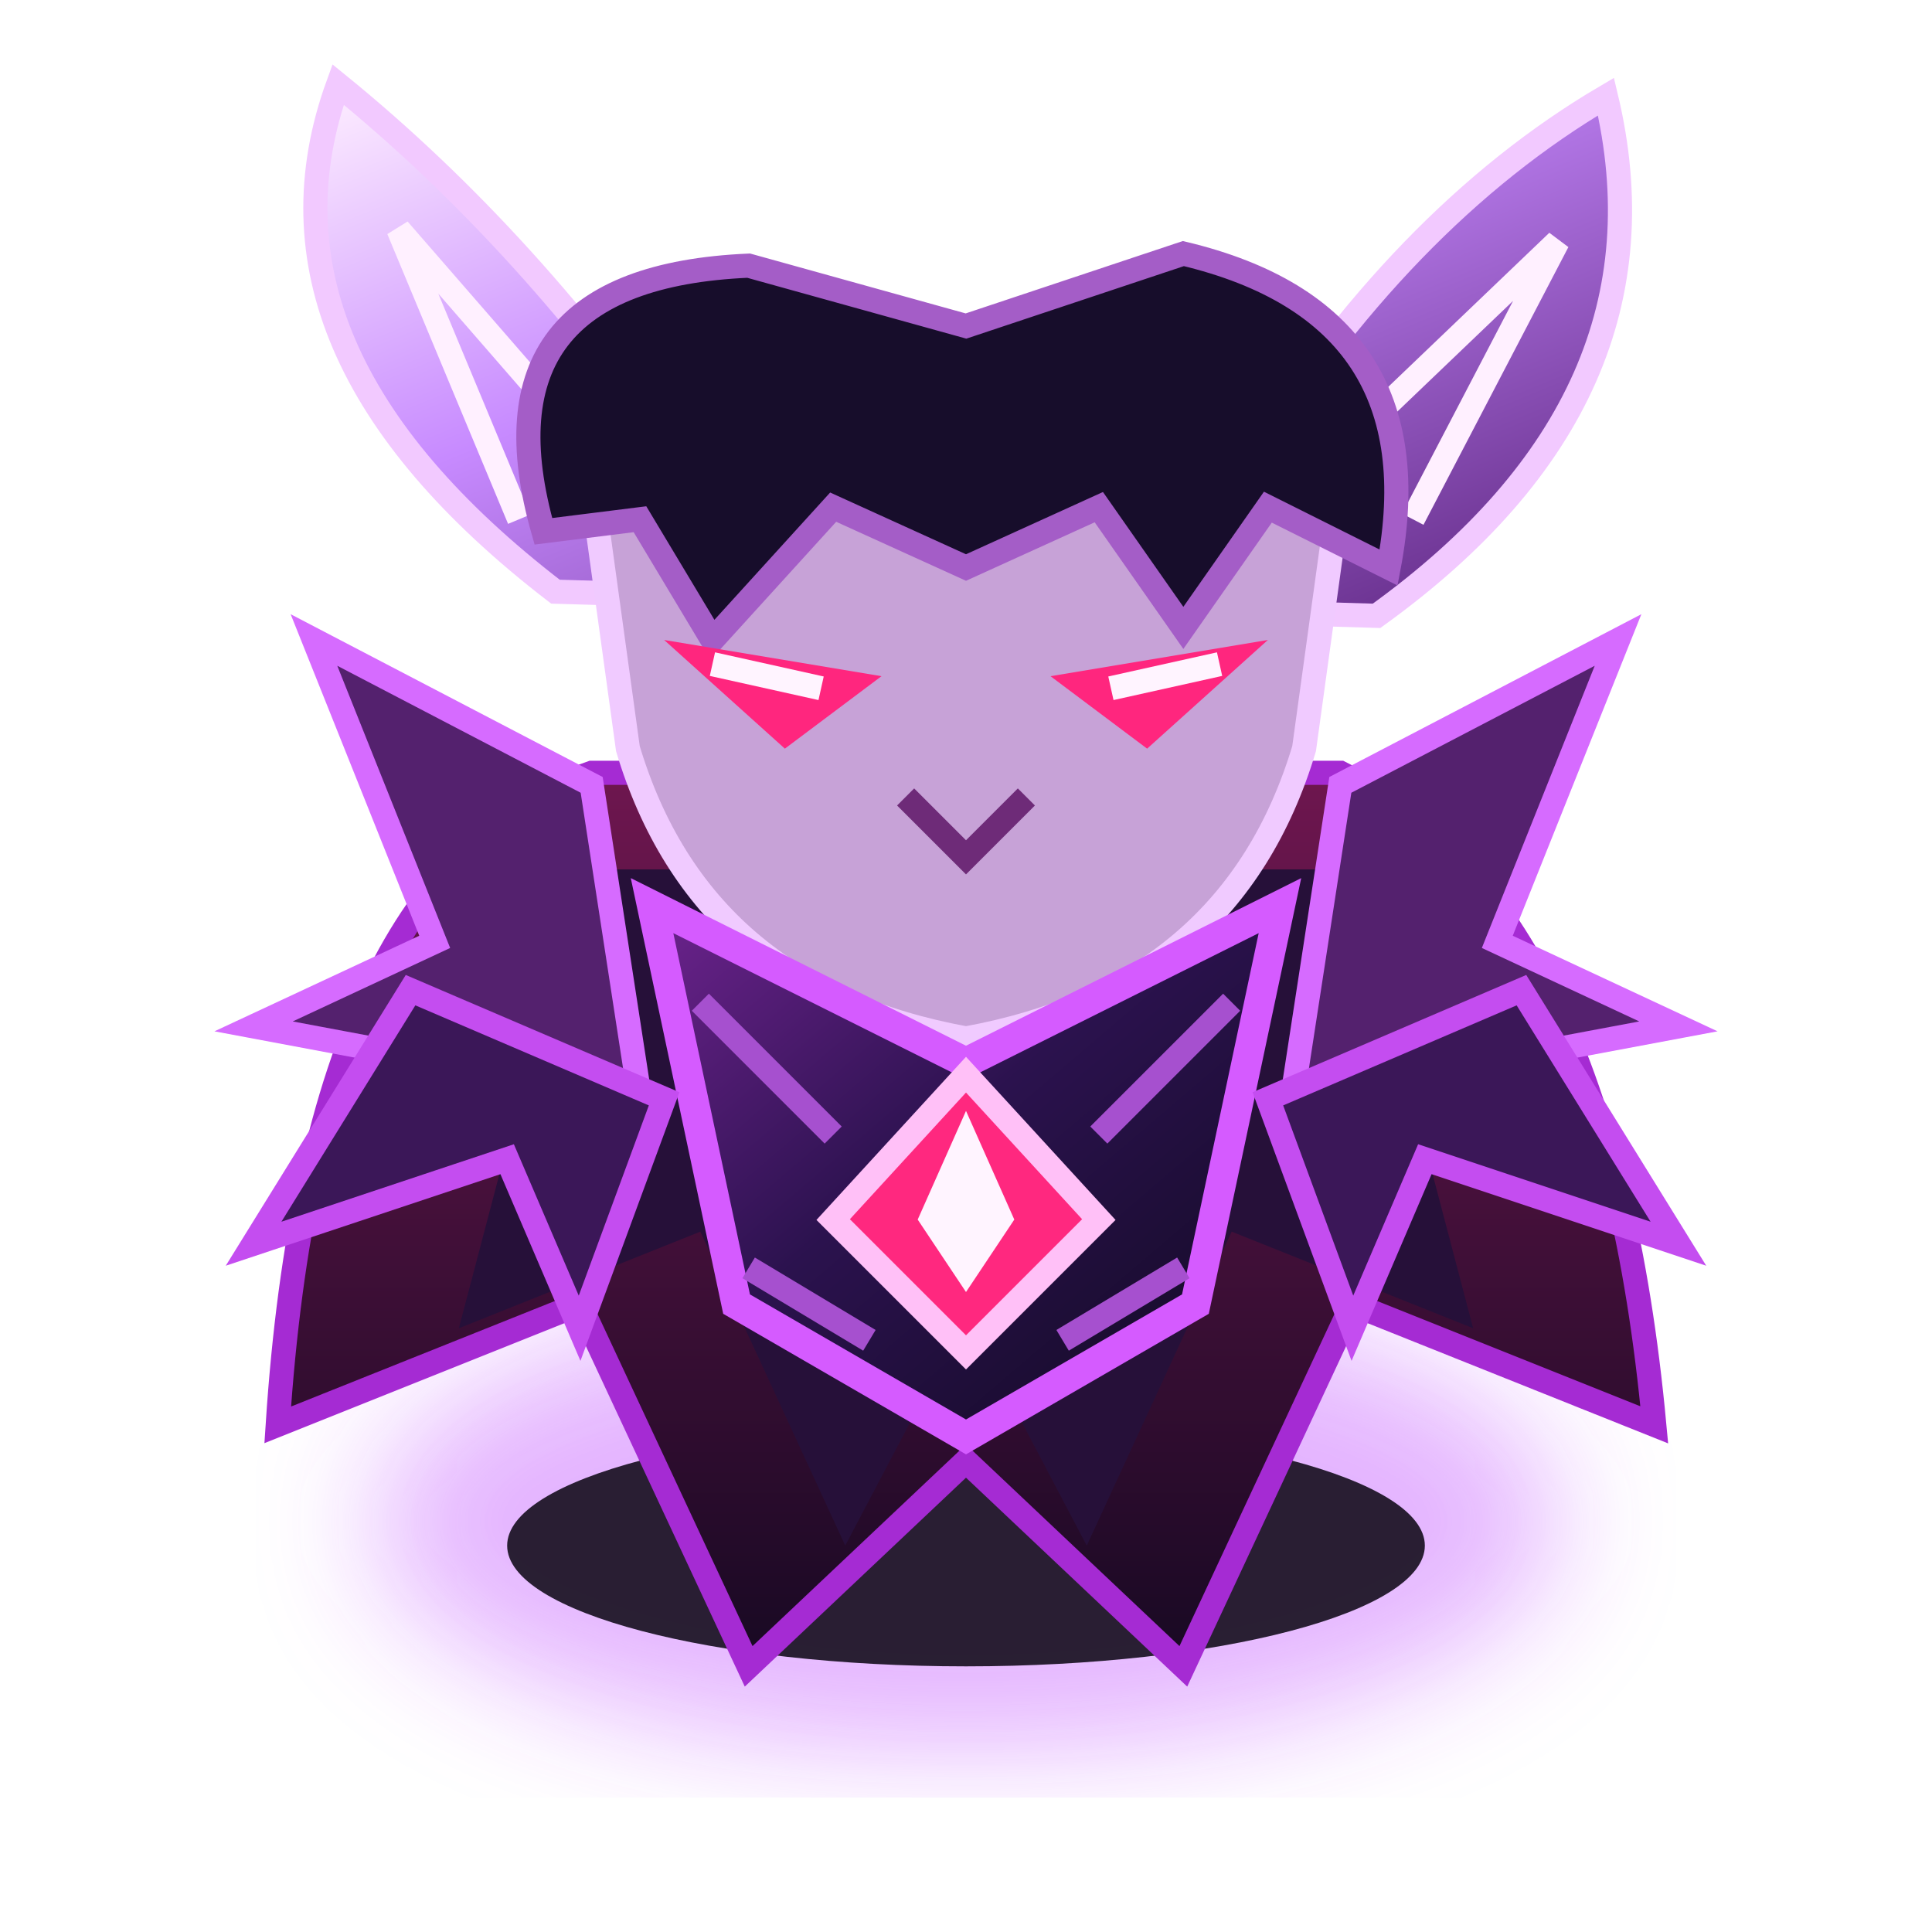
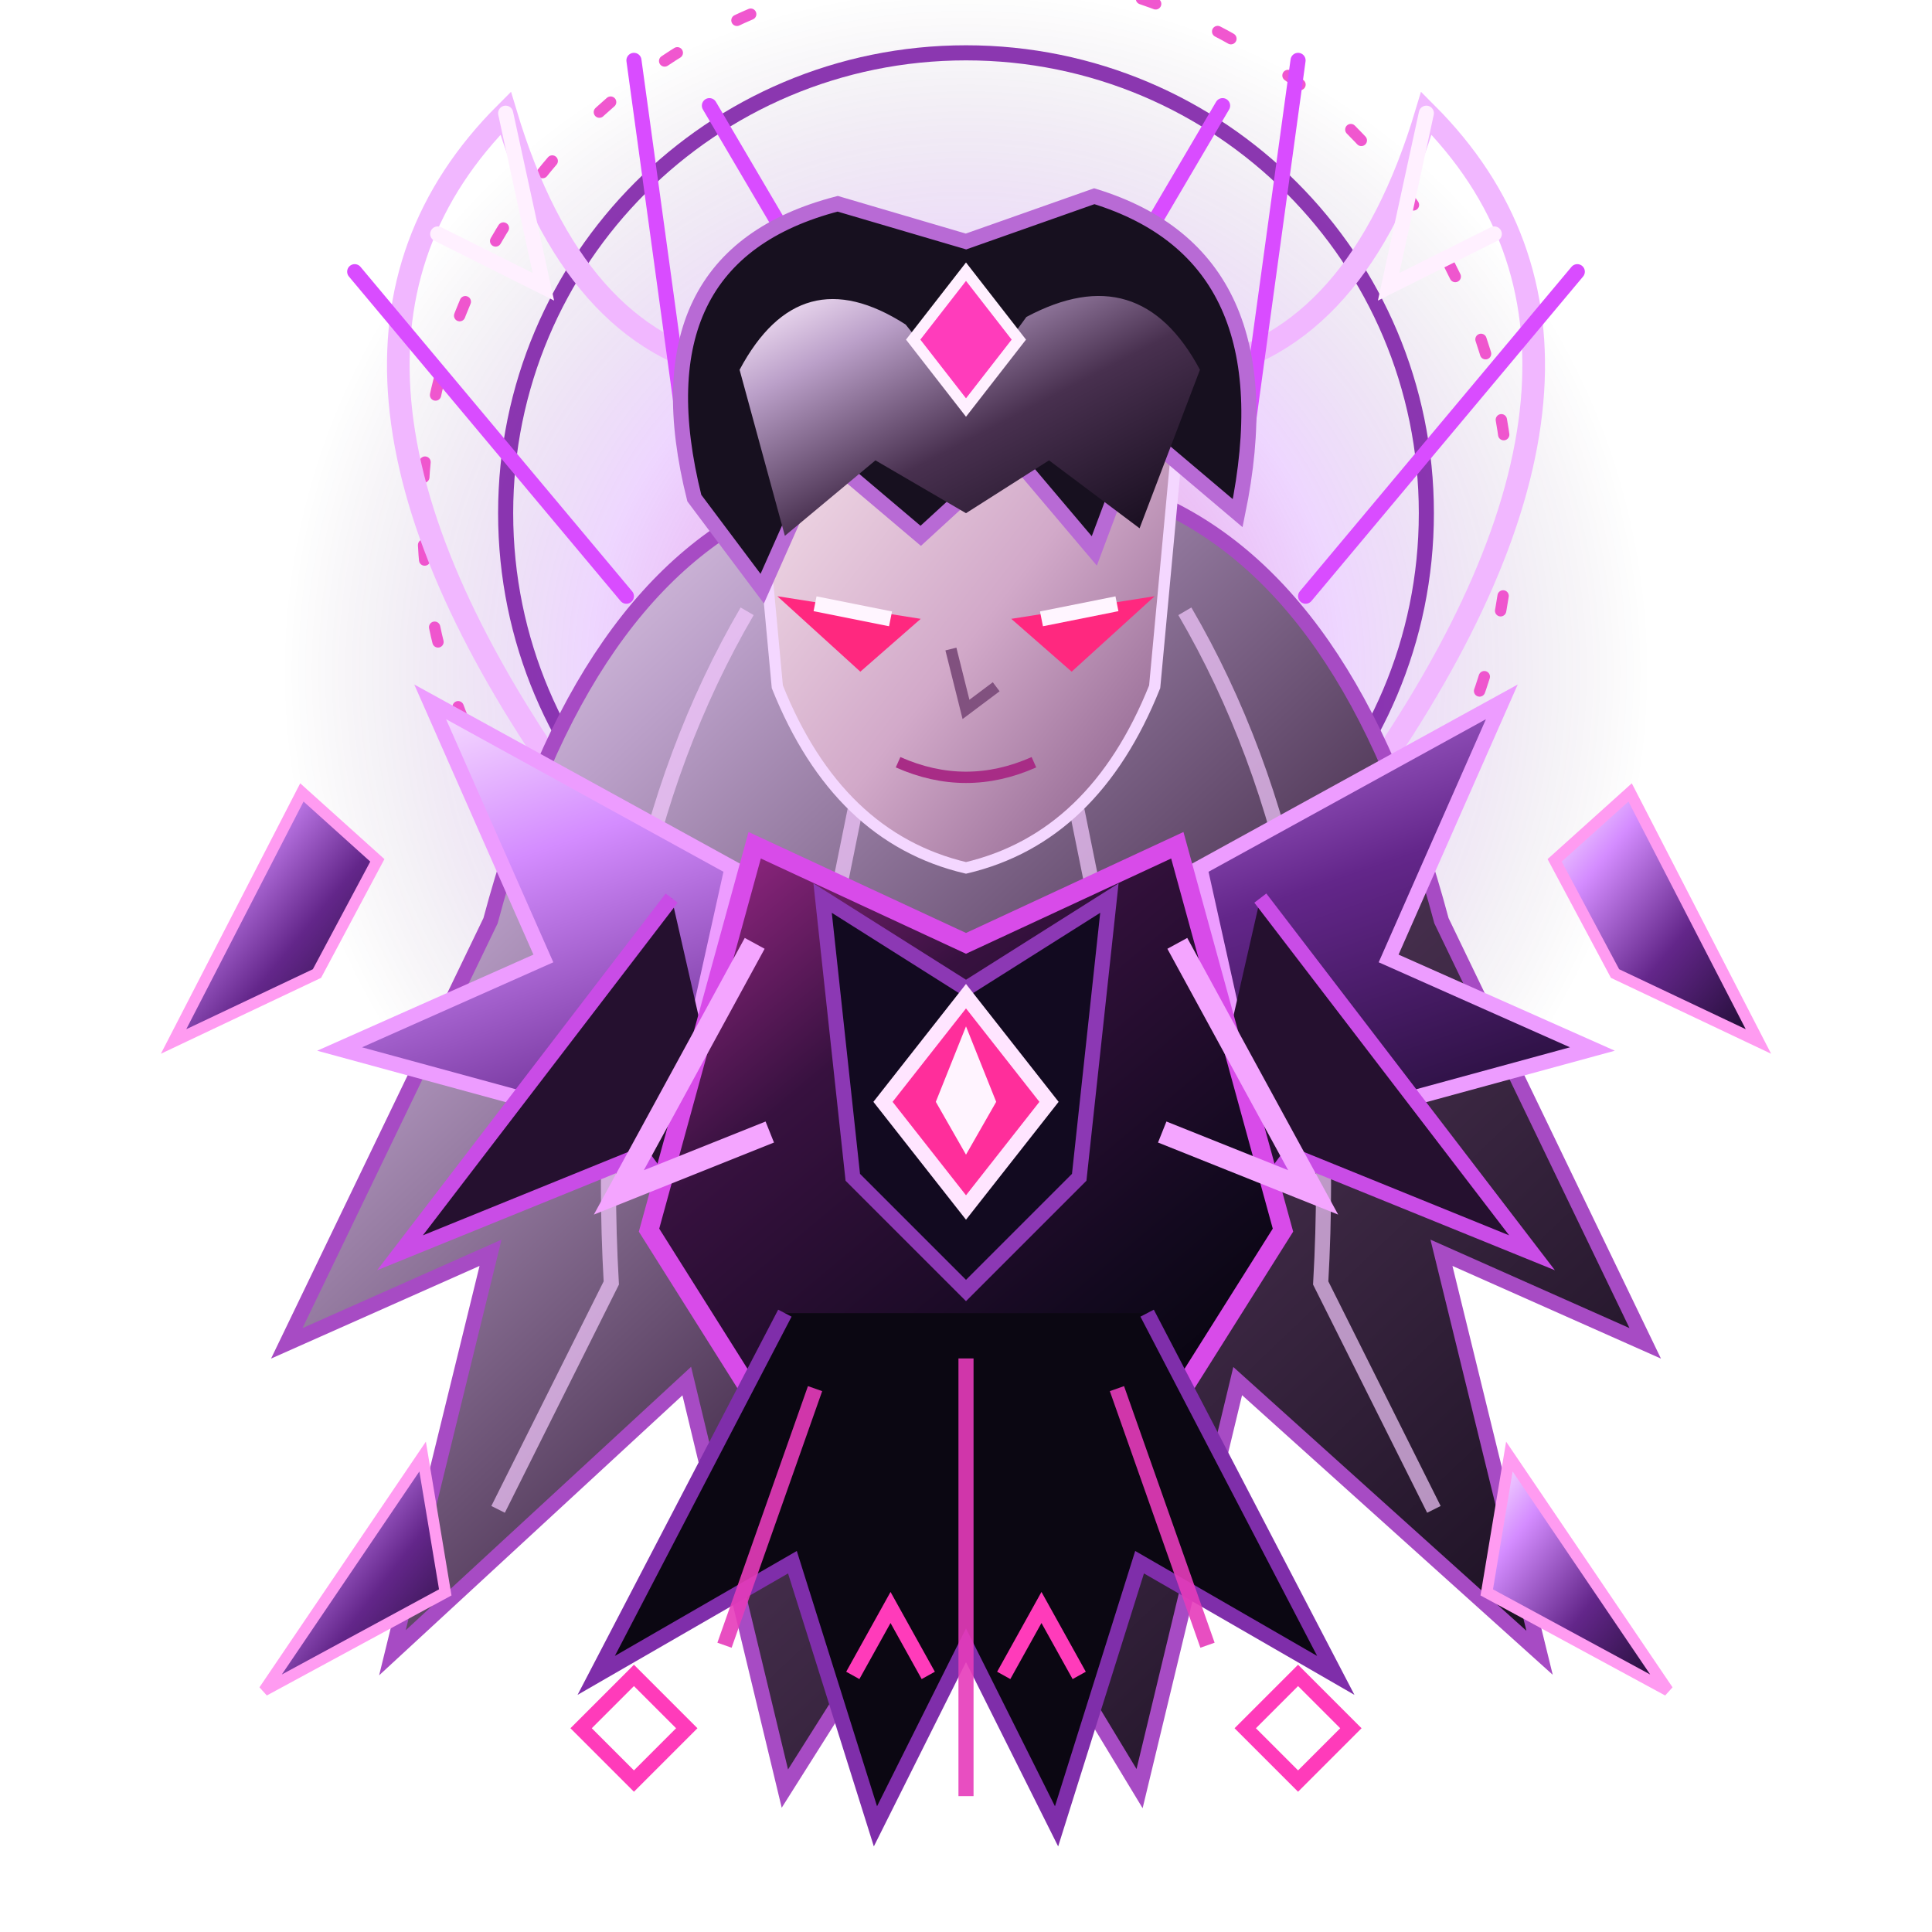
- <svg xmlns="http://www.w3.org/2000/svg" width="160" height="160" viewBox="0 0 160 160">
+ <svg xmlns="http://www.w3.org/2000/svg" width="256" height="256" viewBox="0 0 256 256">
  <defs>
-     <radialGradient id="a">
+     <radialGradient id="halo">
      <stop stop-color="#ff287f" stop-opacity=".55" />
-       <stop offset="1" stop-color="#7d16b9" stop-opacity="0" />
+       <stop offset=".55" stop-color="#a21cff" stop-opacity=".18" />
+       <stop offset="1" stop-color="#180525" stop-opacity="0" />
    </radialGradient>
-     <linearGradient id="armor" x1="0" y1="0" x2="1" y2="1">
-       <stop stop-color="#6d238e" />
-       <stop offset=".45" stop-color="#2b124e" />
-       <stop offset="1" stop-color="#10091f" />
+     <linearGradient id="hair" x1="0" y1="0" x2="1" y2="1">
+       <stop stop-color="#fff0ff" />
+       <stop offset=".22" stop-color="#bba0c9" />
+       <stop offset=".55" stop-color="#48304f" />
+       <stop offset="1" stop-color="#100817" />
    </linearGradient>
-     <linearGradient id="horn" x1="0" y1="0" x2="1" y2="1">
+     <linearGradient id="dress" x1="0" y1="0" x2=".9" y2="1">
+       <stop stop-color="#a72b91" />
+       <stop offset=".35" stop-color="#37113f" />
+       <stop offset=".78" stop-color="#12091e" />
+       <stop offset="1" stop-color="#05040b" />
+     </linearGradient>
+     <linearGradient id="metal" x1="0" y1="0" x2="1" y2="1">
      <stop stop-color="#fff0ff" />
-       <stop offset=".4" stop-color="#c78aff" />
-       <stop offset="1" stop-color="#5b237d" />
+       <stop offset=".25" stop-color="#d48cff" />
+       <stop offset=".6" stop-color="#63268a" />
+       <stop offset="1" stop-color="#1a0a2b" />
    </linearGradient>
-     <linearGradient id="cape" x1="0" y1="0" x2="0" y2="1">
-       <stop stop-color="#6e164f" />
-       <stop offset="1" stop-color="#180923" />
+     <linearGradient id="skin" x1="0" y1="0" x2="1" y2="1">
+       <stop stop-color="#fff0f3" />
+       <stop offset=".55" stop-color="#d2a9c9" />
+       <stop offset="1" stop-color="#7d527f" />
    </linearGradient>
    <filter id="glow">
      <feGaussianBlur stdDeviation="5" />
    </filter>
  </defs>
-   <ellipse cx="80" cy="126" rx="49" ry="19" fill="#b32cff" opacity=".35" filter="url(#glow)" />
-   <ellipse cx="80" cy="128" rx="38" ry="10" fill="#08040f" opacity=".85" />
-   <path d="M46 49 Q20 29 28 7 Q44 20 57 39 L65 34 80 43 95 34 103 39 Q116 18 133 8 Q139 33 114 51Z" fill="url(#horn)" stroke="#f2c9ff" stroke-width="2" />
-   <path d="M43 43 L33 19 53 42 M117 43 L129 20 106 42" fill="none" stroke="#fff0ff" stroke-width="2" />
-   <path d="M49 64 Q26 72 23 118 L48 108 62 138 80 121 98 138 112 108 137 118 Q133 75 111 64Z" fill="url(#cape)" stroke="#a52bd3" stroke-width="2" />
-   <path d="M48 72 L38 110 58 102 70 128 80 109 90 128 102 102 122 110 112 72Z" fill="#261039" />
-   <path d="M49 65 L26 53 36 78 21 85 53 91Z M111 65 L134 53 124 78 139 85 107 91Z" fill="#54216e" stroke="#d66bff" stroke-width="2" />
-   <path d="M67 57 L67 70 93 70 93 57Z" fill="#5c2a73" />
-   <path d="M48 33 L112 33 108 62 Q102 82 80 86 Q58 82 52 62Z" fill="#c7a2d7" stroke="#f0caff" stroke-width="2" />
-   <path d="M45 44 Q39 23 62 22 L80 27 98 21 Q119 26 115 47 L105 42 98 52 91 42 80 47 69 42 59 53 53 43Z" fill="#170d2b" stroke="#a45dc7" stroke-width="2" />
-   <path d="M55 53 L73 56 65 62Z M87 56 L105 53 95 62Z" fill="#ff267e" />
-   <path d="M59 55 L68 57 M92 57 L101 55" stroke="#fff4ff" stroke-width="2" />
-   <path d="M75 66 L80 71 85 66" fill="none" stroke="#6e2b78" stroke-width="2" />
-   <path d="M54 75 L80 88 106 75 99 108 80 119 61 108Z" fill="url(#armor)" stroke="#d55bff" stroke-width="2.5" />
-   <path d="M80 89 L91 101 80 112 69 101Z" fill="#ff287f" stroke="#ffc0f7" stroke-width="2" />
-   <path d="M80 92 L84 101 80 107 76 101Z" fill="#fff4ff" />
-   <path d="M58 83 L69 94 M102 83 L91 94 M62 105 L72 111 M98 105 L88 111" stroke="#a650cf" stroke-width="2" />
-   <path d="M34 82 L21 103 42 96 48 110 55 91Z M126 82 L139 103 118 96 112 110 105 91Z" fill="#3b1758" stroke="#c44df0" stroke-width="2" />
+   <circle cx="128" cy="89" r="91" fill="url(#halo)" />
+   <g fill="none" stroke-linecap="round">
+     <circle cx="128" cy="68" r="61" stroke="#7f22a8" stroke-width="2" opacity=".9" />
+     <circle cx="128" cy="68" r="72" stroke="#ee45ca" stroke-width="1.5" stroke-dasharray="2 9" opacity=".9" />
+     <path d="M75 104 Q35 47 67 15 Q76 45 97 49 M181 104 Q221 47 189 15 Q180 45 159 49" stroke="#f1b7ff" stroke-width="3" />
+     <path d="M83 79 L47 36 M91 59 L84 8 M173 79 L209 36 M165 59 L172 8 M104 31 L94 14 M152 31 L162 14" stroke="#d94cff" stroke-width="2" />
+     <path d="M67 15 L72 38 58 31 M189 15 L184 38 198 31" stroke="#fff0ff" stroke-width="2" />
+   </g>
+   <path d="M104 66 Q77 77 65 122 L38 178 65 166 52 219 91 183 104 237 128 199 151 237 164 183 204 219 191 166 218 178 191 122 Q179 77 152 66Z" fill="url(#hair)" stroke="#a74bc4" stroke-width="2" />
+   <path d="M99 81 Q78 117 81 170 L66 200 M157 81 Q178 117 175 170 L190 200 M116 94 L99 178 110 210 M140 94 L157 178 146 210" fill="none" stroke="#f5c9ff" stroke-width="2" opacity=".7" />
+   <path d="M97 115 L57 93 72 127 45 139 89 151Z M159 115 L199 93 184 127 211 139 167 151Z" fill="url(#metal)" stroke="#ed9cff" stroke-width="2" />
+   <path d="M89 119 L53 166 85 153 102 176 M167 119 L203 166 171 153 154 176" fill="#25102f" stroke="#c94ce6" stroke-width="2" />
+   <path d="M99 48 Q128 33 157 48 L153 91 Q145 111 128 115 Q111 111 103 91Z" fill="url(#skin)" stroke="#f4d7ff" stroke-width="1.5" />
+   <path d="M92 66 Q84 34 111 27 L128 32 145 26 Q171 34 164 68 L151 57 145 73 134 60 122 71 109 60 101 78Z" fill="#17101f" stroke="#b86ad5" stroke-width="2" />
+   <path d="M98 49 Q106 34 120 43 L128 53 136 42 Q151 34 159 49 L151 70 139 61 128 68 116 61 104 71Z" fill="url(#hair)" />
+   <path d="M103 79 L122 82 114 89Z M134 82 L153 79 142 89Z" fill="#ff287f" />
+   <path d="M108 80 L118 82 M138 82 L148 80" stroke="#fff5ff" stroke-width="2" />
+   <path d="M126 86 L128 94 132 91" fill="none" stroke="#81517f" stroke-width="1.5" />
+   <path d="M119 101 Q128 105 137 101" fill="none" stroke="#a82c86" stroke-width="1.5" />
+   <path d="M128 36 L135 45 128 54 121 45Z" fill="#ff3cbb" stroke="#fff0ff" stroke-width="1.5" />
+   <path d="M100 112 L128 125 156 112 170 163 153 190 128 177 103 190 86 163Z" fill="url(#dress)" stroke="#d84be9" stroke-width="2.5" />
+   <path d="M109 119 L128 131 147 119 143 156 128 171 113 156Z" fill="#120a20" stroke="#8c38b4" stroke-width="2" />
+   <path d="M128 132 L139 146 128 160 117 146Z" fill="#ff2e9b" stroke="#ffe5ff" stroke-width="2" />
+   <path d="M128 136 L132 146 128 153 124 146Z" fill="#fff4ff" />
+   <path d="M100 125 L82 158 102 150 M156 125 L174 158 154 150" fill="none" stroke="#f4a5ff" stroke-width="3" />
+   <path d="M104 174 L79 222 105 207 116 242 128 218 140 242 151 207 177 222 152 174" fill="#0b0712" stroke="#7f2eaa" stroke-width="2" />
+   <path d="M108 184 L96 218 M148 184 L160 218 M128 180 L128 238" stroke="#e63bba" stroke-width="2" opacity=".9" />
+   <g fill="url(#metal)" stroke="#ff9bf1" stroke-width="1.5">
+     <path d="M40 105 L23 138 42 129 50 114Z" />
+     <path d="M216 105 L233 138 214 129 206 114Z" />
+     <path d="M56 193 L35 224 59 211Z" />
+     <path d="M200 193 L221 224 197 211Z" />
+   </g>
+   <g fill="none" stroke="#ff3bba" stroke-width="2">
+     <path d="M77 229 l7 -7 7 7 -7 7Z M165 229 l7 -7 7 7 -7 7Z" />
+     <path d="M113 222 l5 -9 5 9 M133 222 l5 -9 5 9" />
+   </g>
</svg>
